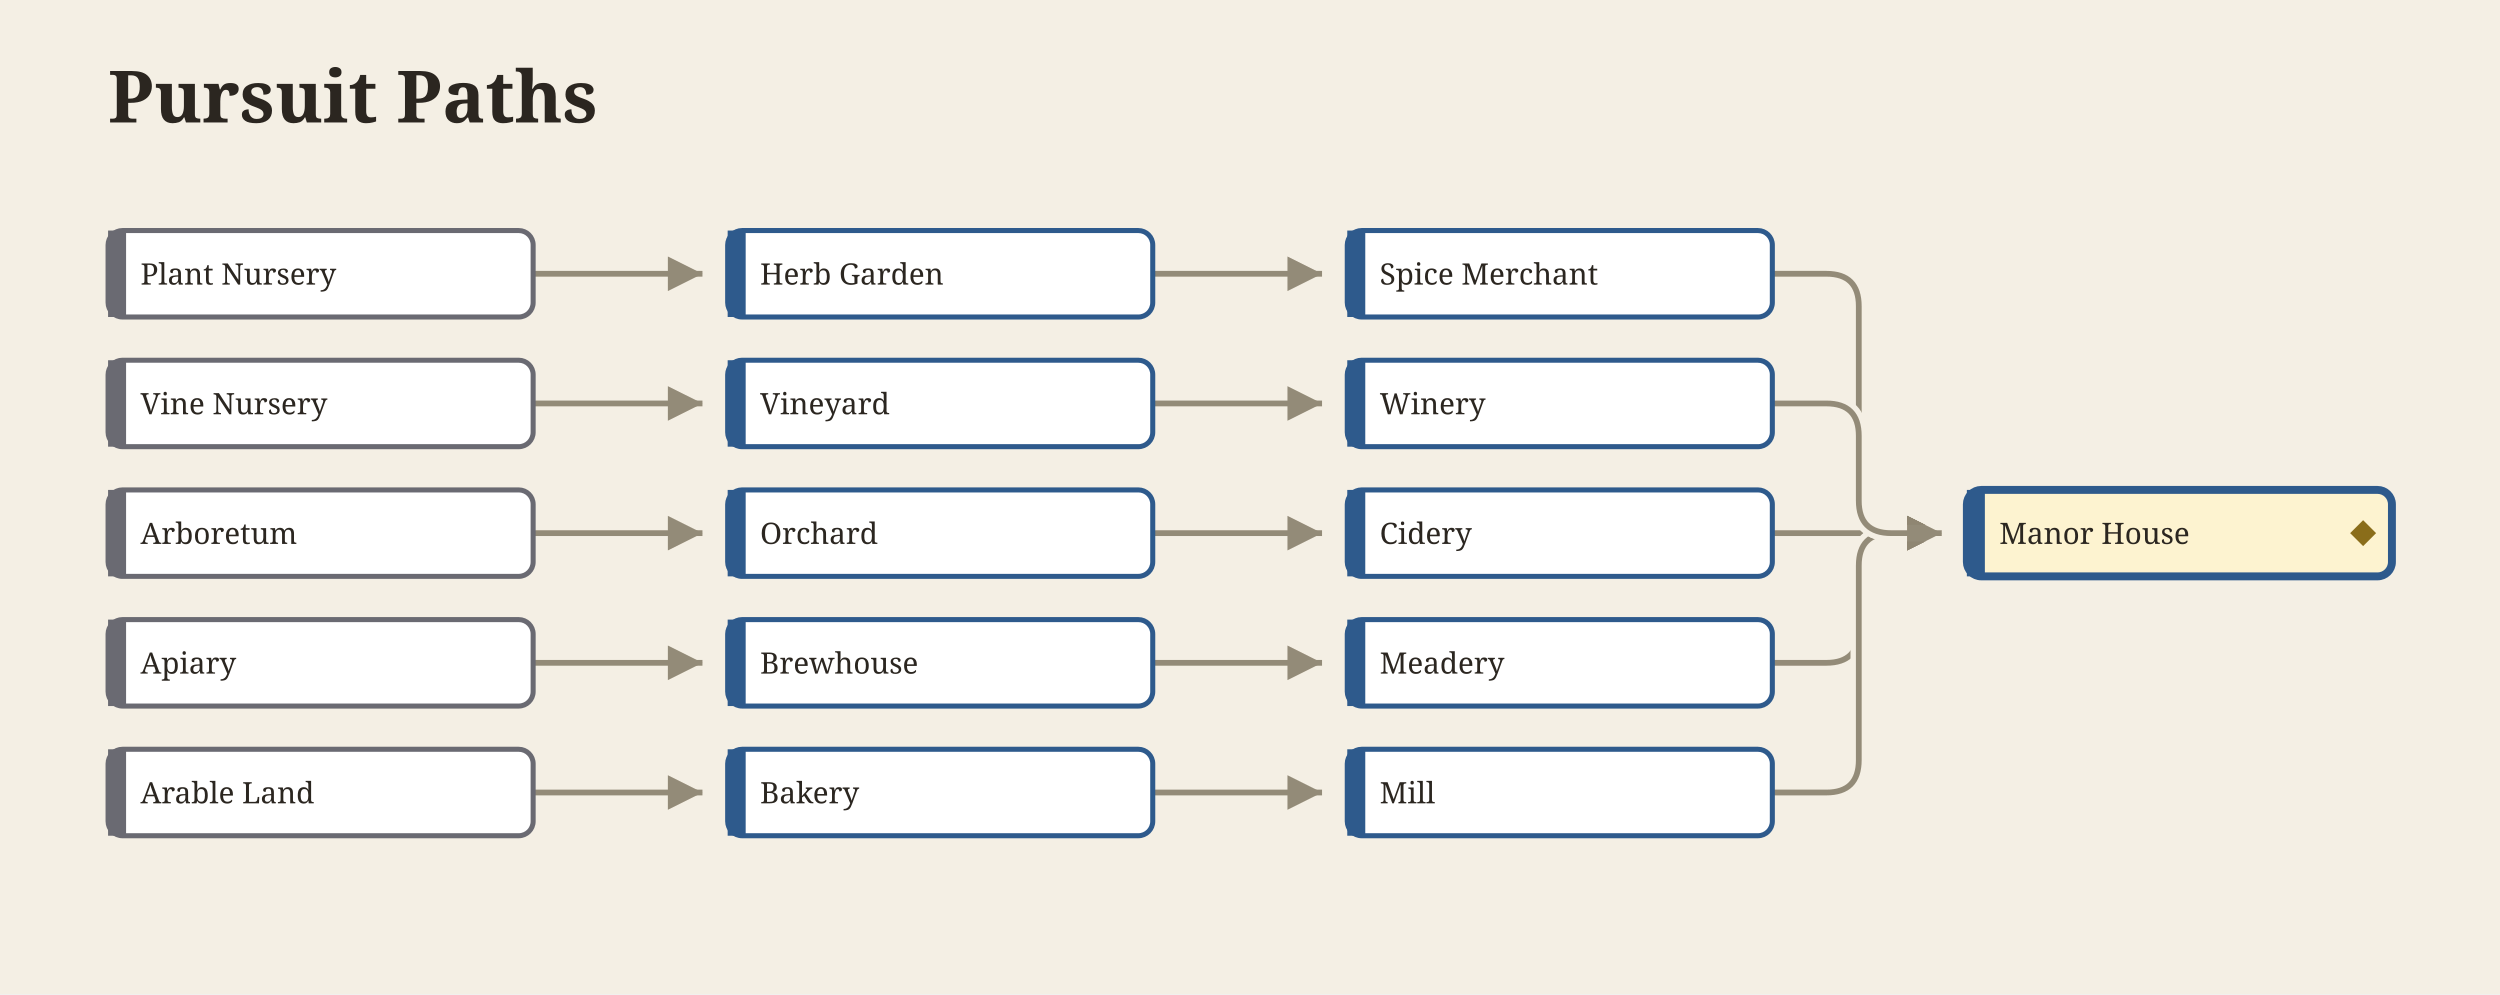
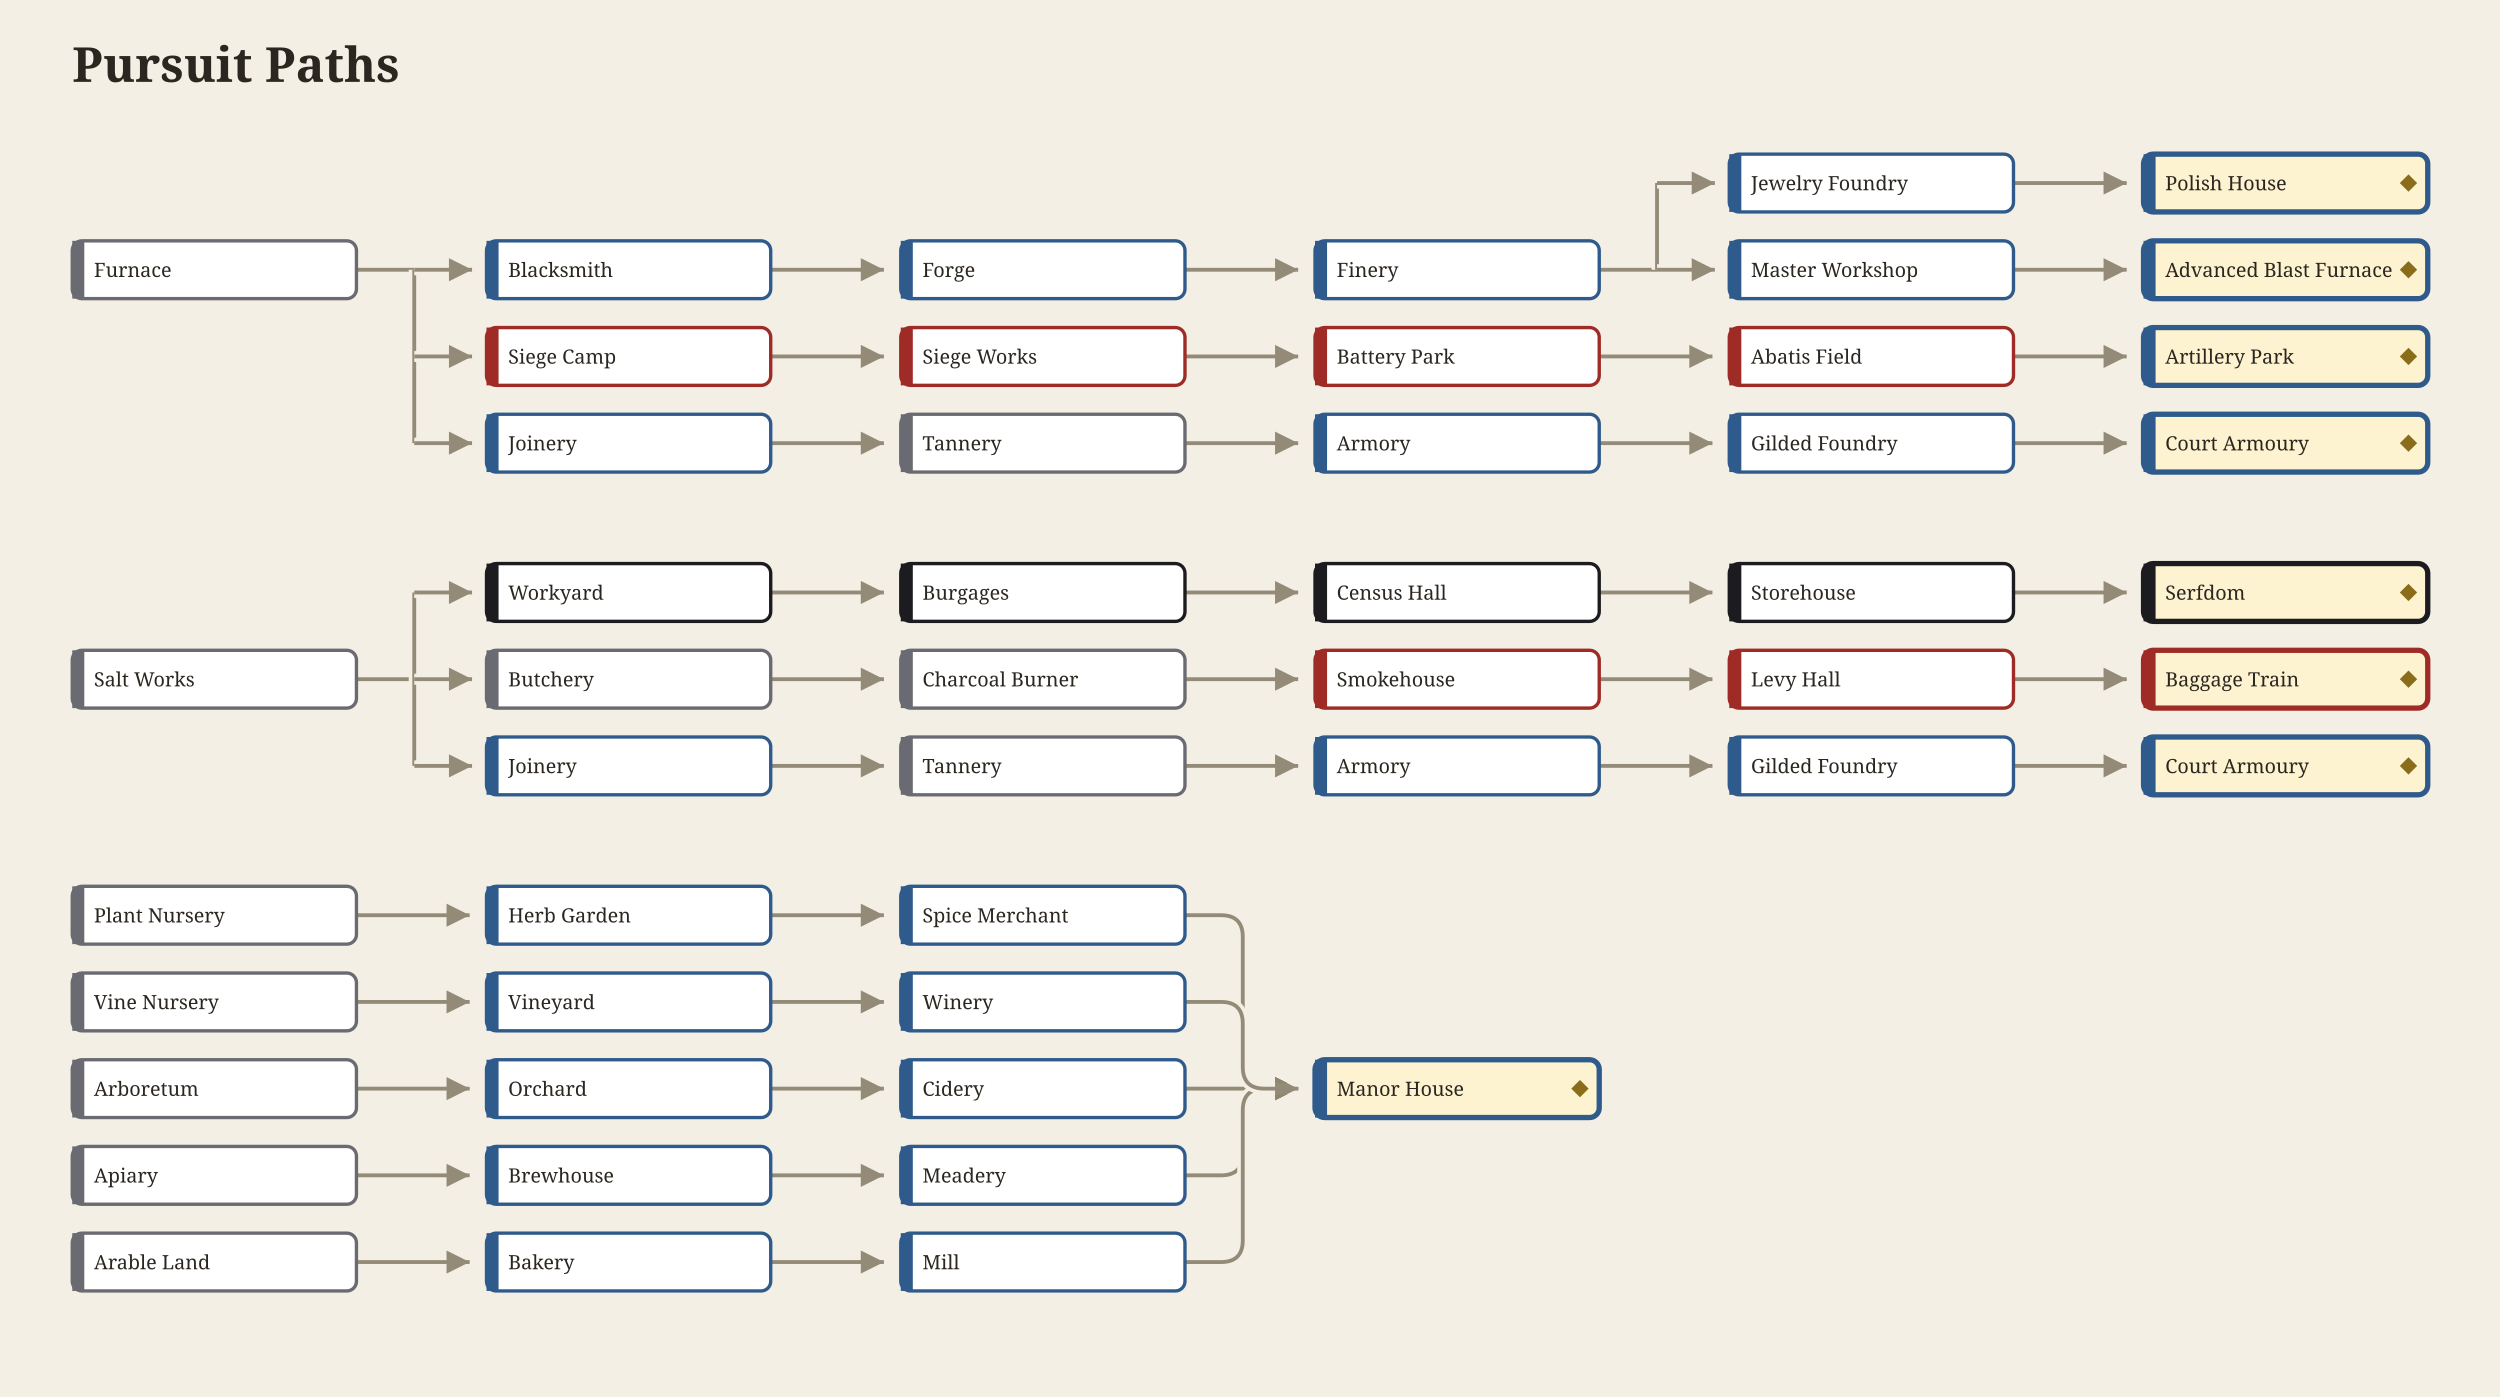
- <svg xmlns="http://www.w3.org/2000/svg" width="694" height="276" viewBox="0 0 694 276" font-family="Georgia, serif">
-   <rect width="694" height="276" fill="#f4efe4" />
+ <svg xmlns="http://www.w3.org/2000/svg" width="1038" height="580" viewBox="0 0 1038 580" font-family="Georgia, serif">
+   <rect width="1038" height="580" fill="#f4efe4" />
  <defs>
    <marker id="arw-2E5A8C" markerWidth="7" markerHeight="7" refX="6" refY="3" orient="auto">
      <path d="M0,0 L6,3 L0,6 Z" fill="#2E5A8C" />
    </marker>
    <marker id="arw-9E2B25" markerWidth="7" markerHeight="7" refX="6" refY="3" orient="auto">
      <path d="M0,0 L6,3 L0,6 Z" fill="#9E2B25" />
    </marker>
    <marker id="arw-1c9c8c" markerWidth="7" markerHeight="7" refX="6" refY="3" orient="auto">
      <path d="M0,0 L6,3 L0,6 Z" fill="#1c9c8c" />
    </marker>
    <marker id="arw-C6A024" markerWidth="7" markerHeight="7" refX="6" refY="3" orient="auto">
      <path d="M0,0 L6,3 L0,6 Z" fill="#C6A024" />
    </marker>
    <marker id="arw-6A3D8F" markerWidth="7" markerHeight="7" refX="6" refY="3" orient="auto">
      <path d="M0,0 L6,3 L0,6 Z" fill="#6A3D8F" />
    </marker>
    <marker id="arw-CC6A1A" markerWidth="7" markerHeight="7" refX="6" refY="3" orient="auto">
      <path d="M0,0 L6,3 L0,6 Z" fill="#CC6A1A" />
    </marker>
    <marker id="arw-3a7d3a" markerWidth="7" markerHeight="7" refX="6" refY="3" orient="auto">
      <path d="M0,0 L6,3 L0,6 Z" fill="#3a7d3a" />
    </marker>
    <marker id="arw-b5347a" markerWidth="7" markerHeight="7" refX="6" refY="3" orient="auto">
      <path d="M0,0 L6,3 L0,6 Z" fill="#b5347a" />
    </marker>
    <marker id="arw-2b6f9e" markerWidth="7" markerHeight="7" refX="6" refY="3" orient="auto">
      <path d="M0,0 L6,3 L0,6 Z" fill="#2b6f9e" />
    </marker>
    <marker id="arw-8a6d1a" markerWidth="7" markerHeight="7" refX="6" refY="3" orient="auto">
      <path d="M0,0 L6,3 L0,6 Z" fill="#8a6d1a" />
    </marker>
    <marker id="arw-5f5647" markerWidth="7" markerHeight="7" refX="6" refY="3" orient="auto">
      <path d="M0,0 L6,3 L0,6 Z" fill="#5f5647" />
    </marker>
    <marker id="arw-7a2ea0" markerWidth="7" markerHeight="7" refX="6" refY="3" orient="auto">
      <path d="M0,0 L6,3 L0,6 Z" fill="#7a2ea0" />
    </marker>
    <marker id="arw-0f8a7e" markerWidth="7" markerHeight="7" refX="6" refY="3" orient="auto">
      <path d="M0,0 L6,3 L0,6 Z" fill="#0f8a7e" />
    </marker>
    <marker id="arw-a83232" markerWidth="7" markerHeight="7" refX="6" refY="3" orient="auto">
      <path d="M0,0 L6,3 L0,6 Z" fill="#a83232" />
    </marker>
    <marker id="arw-8f8672" markerWidth="7" markerHeight="7" refX="6" refY="3" orient="auto">
      <path d="M0,0 L6,3 L0,6 Z" fill="#8f8672" />
    </marker>
  </defs>
  <text x="30" y="34" font-size="20" font-weight="bold" fill="#2b2620">Pursuit Paths</text>
-   <path d="M148,148 L195,148" fill="none" stroke="#f4efe4" stroke-width="4.6" opacity="1" />
-   <path d="M148,148 L195,148" fill="none" stroke="#8f8672" stroke-width="1.6" opacity="0.95" marker-end="url(#arw-8f8672)" />
-   <path d="M148,184 L195,184" fill="none" stroke="#f4efe4" stroke-width="4.6" opacity="1" />
-   <path d="M148,184 L195,184" fill="none" stroke="#8f8672" stroke-width="1.6" opacity="0.95" marker-end="url(#arw-8f8672)" />
-   <path d="M148,220 L195,220" fill="none" stroke="#f4efe4" stroke-width="4.6" opacity="1" />
-   <path d="M148,220 L195,220" fill="none" stroke="#8f8672" stroke-width="1.6" opacity="0.95" marker-end="url(#arw-8f8672)" />
-   <path d="M148,76 L195,76" fill="none" stroke="#f4efe4" stroke-width="4.6" opacity="1" />
-   <path d="M148,76 L195,76" fill="none" stroke="#8f8672" stroke-width="1.6" opacity="0.95" marker-end="url(#arw-8f8672)" />
-   <path d="M148,112 L195,112" fill="none" stroke="#f4efe4" stroke-width="4.6" opacity="1" />
-   <path d="M148,112 L195,112" fill="none" stroke="#8f8672" stroke-width="1.6" opacity="0.95" marker-end="url(#arw-8f8672)" />
+   <path d="M148,112 L172,112" fill="none" stroke="#f4efe4" stroke-width="4.6" opacity="1" />
+   <path d="M148,112 L172,112" fill="none" stroke="#8f8672" stroke-width="1.6" opacity="0.95" />
+   <path d="M172,112 L172,184" fill="none" stroke="#f4efe4" stroke-width="4.6" opacity="1" />
+   <path d="M172,112 L172,184" fill="none" stroke="#8f8672" stroke-width="1.6" opacity="0.95" />
+   <path d="M172,184 L196,184" fill="none" stroke="#f4efe4" stroke-width="4.6" opacity="1" />
+   <path d="M172,184 L196,184" fill="none" stroke="#8f8672" stroke-width="1.6" opacity="0.95" marker-end="url(#arw-8f8672)" />
+   <path d="M172,112 L196,112" fill="none" stroke="#f4efe4" stroke-width="4.6" opacity="1" />
+   <path d="M172,112 L196,112" fill="none" stroke="#8f8672" stroke-width="1.6" opacity="0.95" marker-end="url(#arw-8f8672)" />
+   <path d="M172,148 L196,148" fill="none" stroke="#f4efe4" stroke-width="4.6" opacity="1" />
+   <path d="M172,148 L196,148" fill="none" stroke="#8f8672" stroke-width="1.6" opacity="0.95" marker-end="url(#arw-8f8672)" />
+   <path d="M320,112 L367,112" fill="none" stroke="#f4efe4" stroke-width="4.6" opacity="1" />
+   <path d="M320,112 L367,112" fill="none" stroke="#8f8672" stroke-width="1.6" opacity="0.95" marker-end="url(#arw-8f8672)" />
  <path d="M320,148 L367,148" fill="none" stroke="#f4efe4" stroke-width="4.6" opacity="1" />
  <path d="M320,148 L367,148" fill="none" stroke="#8f8672" stroke-width="1.6" opacity="0.95" marker-end="url(#arw-8f8672)" />
  <path d="M320,184 L367,184" fill="none" stroke="#f4efe4" stroke-width="4.6" opacity="1" />
  <path d="M320,184 L367,184" fill="none" stroke="#8f8672" stroke-width="1.6" opacity="0.95" marker-end="url(#arw-8f8672)" />
-   <path d="M320,220 L367,220" fill="none" stroke="#f4efe4" stroke-width="4.6" opacity="1" />
-   <path d="M320,220 L367,220" fill="none" stroke="#8f8672" stroke-width="1.6" opacity="0.95" marker-end="url(#arw-8f8672)" />
-   <path d="M320,76 L367,76" fill="none" stroke="#f4efe4" stroke-width="4.6" opacity="1" />
-   <path d="M320,76 L367,76" fill="none" stroke="#8f8672" stroke-width="1.6" opacity="0.95" marker-end="url(#arw-8f8672)" />
-   <path d="M320,112 L367,112" fill="none" stroke="#f4efe4" stroke-width="4.6" opacity="1" />
-   <path d="M320,112 L367,112" fill="none" stroke="#8f8672" stroke-width="1.6" opacity="0.95" marker-end="url(#arw-8f8672)" />
+   <path d="M492,112 L539,112" fill="none" stroke="#f4efe4" stroke-width="4.6" opacity="1" />
+   <path d="M492,112 L539,112" fill="none" stroke="#8f8672" stroke-width="1.6" opacity="0.95" marker-end="url(#arw-8f8672)" />
  <path d="M492,148 L539,148" fill="none" stroke="#f4efe4" stroke-width="4.6" opacity="1" />
  <path d="M492,148 L539,148" fill="none" stroke="#8f8672" stroke-width="1.6" opacity="0.95" marker-end="url(#arw-8f8672)" />
-   <path d="M492,184 L507,184 Q516,184 516,175 L516,157 Q516,148 525,148 L539,148" fill="none" stroke="#f4efe4" stroke-width="4.6" opacity="1" />
-   <path d="M492,184 L507,184 Q516,184 516,175 L516,157 Q516,148 525,148 L539,148" fill="none" stroke="#8f8672" stroke-width="1.6" opacity="0.95" marker-end="url(#arw-8f8672)" />
-   <path d="M492,220 L507,220 Q516,220 516,211 L516,157 Q516,148 525,148 L539,148" fill="none" stroke="#f4efe4" stroke-width="4.6" opacity="1" />
-   <path d="M492,220 L507,220 Q516,220 516,211 L516,157 Q516,148 525,148 L539,148" fill="none" stroke="#8f8672" stroke-width="1.6" opacity="0.95" marker-end="url(#arw-8f8672)" />
-   <path d="M492,76 L507,76 Q516,76 516,85 L516,139 Q516,148 525,148 L539,148" fill="none" stroke="#f4efe4" stroke-width="4.6" opacity="1" />
-   <path d="M492,76 L507,76 Q516,76 516,85 L516,139 Q516,148 525,148 L539,148" fill="none" stroke="#8f8672" stroke-width="1.6" opacity="0.95" marker-end="url(#arw-8f8672)" />
-   <path d="M492,112 L507,112 Q516,112 516,121 L516,139 Q516,148 525,148 L539,148" fill="none" stroke="#f4efe4" stroke-width="4.6" opacity="1" />
-   <path d="M492,112 L507,112 Q516,112 516,121 L516,139 Q516,148 525,148 L539,148" fill="none" stroke="#8f8672" stroke-width="1.6" opacity="0.95" marker-end="url(#arw-8f8672)" />
-   <rect x="30" y="136" width="118" height="24" rx="4" fill="#ffffff" stroke="#6a6a72" stroke-width="1.4" />
-   <rect x="30" y="136" width="5" height="24" fill="#6a6a72" />
-   <text x="39" y="151" font-size="8.2" fill="#2b2620">Arboretum</text>
-   <rect x="30" y="172" width="118" height="24" rx="4" fill="#ffffff" stroke="#6a6a72" stroke-width="1.4" />
-   <rect x="30" y="172" width="5" height="24" fill="#6a6a72" />
-   <text x="39" y="187" font-size="8.2" fill="#2b2620">Apiary</text>
-   <rect x="30" y="208" width="118" height="24" rx="4" fill="#ffffff" stroke="#6a6a72" stroke-width="1.4" />
-   <rect x="30" y="208" width="5" height="24" fill="#6a6a72" />
-   <text x="39" y="223" font-size="8.2" fill="#2b2620">Arable Land</text>
-   <rect x="30" y="64" width="118" height="24" rx="4" fill="#ffffff" stroke="#6a6a72" stroke-width="1.4" />
-   <rect x="30" y="64" width="5" height="24" fill="#6a6a72" />
-   <text x="39" y="79" font-size="8.2" fill="#2b2620">Plant Nursery</text>
+   <path d="M492,184 L539,184" fill="none" stroke="#f4efe4" stroke-width="4.6" opacity="1" />
+   <path d="M492,184 L539,184" fill="none" stroke="#8f8672" stroke-width="1.6" opacity="0.95" marker-end="url(#arw-8f8672)" />
+   <path d="M664,112 L688,112" fill="none" stroke="#f4efe4" stroke-width="4.6" opacity="1" />
+   <path d="M664,112 L688,112" fill="none" stroke="#8f8672" stroke-width="1.6" opacity="0.95" />
+   <path d="M688,76 L688,112" fill="none" stroke="#f4efe4" stroke-width="4.6" opacity="1" />
+   <path d="M688,76 L688,112" fill="none" stroke="#8f8672" stroke-width="1.6" opacity="0.95" />
+   <path d="M688,76 L712,76" fill="none" stroke="#f4efe4" stroke-width="4.6" opacity="1" />
+   <path d="M688,76 L712,76" fill="none" stroke="#8f8672" stroke-width="1.6" opacity="0.95" marker-end="url(#arw-8f8672)" />
+   <path d="M688,112 L712,112" fill="none" stroke="#f4efe4" stroke-width="4.6" opacity="1" />
+   <path d="M688,112 L712,112" fill="none" stroke="#8f8672" stroke-width="1.6" opacity="0.95" marker-end="url(#arw-8f8672)" />
+   <path d="M664,148 L711,148" fill="none" stroke="#f4efe4" stroke-width="4.6" opacity="1" />
+   <path d="M664,148 L711,148" fill="none" stroke="#8f8672" stroke-width="1.6" opacity="0.95" marker-end="url(#arw-8f8672)" />
+   <path d="M664,184 L711,184" fill="none" stroke="#f4efe4" stroke-width="4.6" opacity="1" />
+   <path d="M664,184 L711,184" fill="none" stroke="#8f8672" stroke-width="1.6" opacity="0.95" marker-end="url(#arw-8f8672)" />
+   <path d="M836,112 L883,112" fill="none" stroke="#f4efe4" stroke-width="4.6" opacity="1" />
+   <path d="M836,112 L883,112" fill="none" stroke="#8f8672" stroke-width="1.6" opacity="0.95" marker-end="url(#arw-8f8672)" />
+   <path d="M836,148 L883,148" fill="none" stroke="#f4efe4" stroke-width="4.6" opacity="1" />
+   <path d="M836,148 L883,148" fill="none" stroke="#8f8672" stroke-width="1.6" opacity="0.95" marker-end="url(#arw-8f8672)" />
+   <path d="M836,184 L883,184" fill="none" stroke="#f4efe4" stroke-width="4.6" opacity="1" />
+   <path d="M836,184 L883,184" fill="none" stroke="#8f8672" stroke-width="1.6" opacity="0.95" marker-end="url(#arw-8f8672)" />
+   <path d="M836,76 L883,76" fill="none" stroke="#f4efe4" stroke-width="4.6" opacity="1" />
+   <path d="M836,76 L883,76" fill="none" stroke="#8f8672" stroke-width="1.6" opacity="0.95" marker-end="url(#arw-8f8672)" />
  <rect x="30" y="100" width="118" height="24" rx="4" fill="#ffffff" stroke="#6a6a72" stroke-width="1.4" />
  <rect x="30" y="100" width="5" height="24" fill="#6a6a72" />
-   <text x="39" y="115" font-size="8.2" fill="#2b2620">Vine Nursery</text>
-   <rect x="202" y="136" width="118" height="24" rx="4" fill="#ffffff" stroke="#2E5A8C" stroke-width="1.4" />
-   <rect x="202" y="136" width="5" height="24" fill="#2E5A8C" />
-   <text x="211" y="151" font-size="8.2" fill="#2b2620">Orchard</text>
+   <text x="39" y="115" font-size="8.2" fill="#2b2620">Furnace</text>
+   <rect x="202" y="100" width="118" height="24" rx="4" fill="#ffffff" stroke="#2E5A8C" stroke-width="1.4" />
+   <rect x="202" y="100" width="5" height="24" fill="#2E5A8C" />
+   <text x="211" y="115" font-size="8.2" fill="#2b2620">Blacksmith</text>
+   <rect x="202" y="136" width="118" height="24" rx="4" fill="#ffffff" stroke="#9E2B25" stroke-width="1.4" />
+   <rect x="202" y="136" width="5" height="24" fill="#9E2B25" />
+   <text x="211" y="151" font-size="8.2" fill="#2b2620">Siege Camp</text>
  <rect x="202" y="172" width="118" height="24" rx="4" fill="#ffffff" stroke="#2E5A8C" stroke-width="1.4" />
  <rect x="202" y="172" width="5" height="24" fill="#2E5A8C" />
-   <text x="211" y="187" font-size="8.2" fill="#2b2620">Brewhouse</text>
-   <rect x="202" y="208" width="118" height="24" rx="4" fill="#ffffff" stroke="#2E5A8C" stroke-width="1.4" />
-   <rect x="202" y="208" width="5" height="24" fill="#2E5A8C" />
-   <text x="211" y="223" font-size="8.2" fill="#2b2620">Bakery</text>
-   <rect x="202" y="64" width="118" height="24" rx="4" fill="#ffffff" stroke="#2E5A8C" stroke-width="1.4" />
-   <rect x="202" y="64" width="5" height="24" fill="#2E5A8C" />
-   <text x="211" y="79" font-size="8.2" fill="#2b2620">Herb Garden</text>
-   <rect x="202" y="100" width="118" height="24" rx="4" fill="#ffffff" stroke="#2E5A8C" stroke-width="1.4" />
-   <rect x="202" y="100" width="5" height="24" fill="#2E5A8C" />
-   <text x="211" y="115" font-size="8.2" fill="#2b2620">Vineyard</text>
-   <rect x="374" y="136" width="118" height="24" rx="4" fill="#ffffff" stroke="#2E5A8C" stroke-width="1.4" />
-   <rect x="374" y="136" width="5" height="24" fill="#2E5A8C" />
-   <text x="383" y="151" font-size="8.2" fill="#2b2620">Cidery</text>
-   <rect x="374" y="172" width="118" height="24" rx="4" fill="#ffffff" stroke="#2E5A8C" stroke-width="1.4" />
-   <rect x="374" y="172" width="5" height="24" fill="#2E5A8C" />
-   <text x="383" y="187" font-size="8.2" fill="#2b2620">Meadery</text>
-   <rect x="374" y="208" width="118" height="24" rx="4" fill="#ffffff" stroke="#2E5A8C" stroke-width="1.4" />
-   <rect x="374" y="208" width="5" height="24" fill="#2E5A8C" />
-   <text x="383" y="223" font-size="8.2" fill="#2b2620">Mill</text>
-   <rect x="374" y="64" width="118" height="24" rx="4" fill="#ffffff" stroke="#2E5A8C" stroke-width="1.4" />
-   <rect x="374" y="64" width="5" height="24" fill="#2E5A8C" />
-   <text x="383" y="79" font-size="8.2" fill="#2b2620">Spice Merchant</text>
+   <text x="211" y="187" font-size="8.2" fill="#2b2620">Joinery</text>
  <rect x="374" y="100" width="118" height="24" rx="4" fill="#ffffff" stroke="#2E5A8C" stroke-width="1.4" />
  <rect x="374" y="100" width="5" height="24" fill="#2E5A8C" />
-   <text x="383" y="115" font-size="8.2" fill="#2b2620">Winery</text>
-   <rect x="546" y="136" width="118" height="24" rx="4" fill="#fdf3d0" stroke="#2E5A8C" stroke-width="2.2" />
-   <rect x="546" y="136" width="5" height="24" fill="#2E5A8C" />
-   <text x="555" y="151" font-size="8.2" fill="#2b2620">Manor House</text>
-   <polygon points="656.0,144.4 659.6,148.0 656.0,151.6 652.4,148.0" fill="#8a6d1a" />
+   <text x="383" y="115" font-size="8.2" fill="#2b2620">Forge</text>
+   <rect x="374" y="136" width="118" height="24" rx="4" fill="#ffffff" stroke="#9E2B25" stroke-width="1.4" />
+   <rect x="374" y="136" width="5" height="24" fill="#9E2B25" />
+   <text x="383" y="151" font-size="8.2" fill="#2b2620">Siege Works</text>
+   <rect x="374" y="172" width="118" height="24" rx="4" fill="#ffffff" stroke="#6a6a72" stroke-width="1.4" />
+   <rect x="374" y="172" width="5" height="24" fill="#6a6a72" />
+   <text x="383" y="187" font-size="8.2" fill="#2b2620">Tannery</text>
+   <rect x="546" y="100" width="118" height="24" rx="4" fill="#ffffff" stroke="#2E5A8C" stroke-width="1.4" />
+   <rect x="546" y="100" width="5" height="24" fill="#2E5A8C" />
+   <text x="555" y="115" font-size="8.2" fill="#2b2620">Finery</text>
+   <rect x="546" y="136" width="118" height="24" rx="4" fill="#ffffff" stroke="#9E2B25" stroke-width="1.4" />
+   <rect x="546" y="136" width="5" height="24" fill="#9E2B25" />
+   <text x="555" y="151" font-size="8.2" fill="#2b2620">Battery Park</text>
+   <rect x="546" y="172" width="118" height="24" rx="4" fill="#ffffff" stroke="#2E5A8C" stroke-width="1.4" />
+   <rect x="546" y="172" width="5" height="24" fill="#2E5A8C" />
+   <text x="555" y="187" font-size="8.2" fill="#2b2620">Armory</text>
+   <rect x="718" y="100" width="118" height="24" rx="4" fill="#ffffff" stroke="#2E5A8C" stroke-width="1.4" />
+   <rect x="718" y="100" width="5" height="24" fill="#2E5A8C" />
+   <text x="727" y="115" font-size="8.2" fill="#2b2620">Master Workshop</text>
+   <rect x="718" y="136" width="118" height="24" rx="4" fill="#ffffff" stroke="#9E2B25" stroke-width="1.4" />
+   <rect x="718" y="136" width="5" height="24" fill="#9E2B25" />
+   <text x="727" y="151" font-size="8.2" fill="#2b2620">Abatis Field</text>
+   <rect x="718" y="172" width="118" height="24" rx="4" fill="#ffffff" stroke="#2E5A8C" stroke-width="1.4" />
+   <rect x="718" y="172" width="5" height="24" fill="#2E5A8C" />
+   <text x="727" y="187" font-size="8.2" fill="#2b2620">Gilded Foundry</text>
+   <rect x="718" y="64" width="118" height="24" rx="4" fill="#ffffff" stroke="#2E5A8C" stroke-width="1.4" />
+   <rect x="718" y="64" width="5" height="24" fill="#2E5A8C" />
+   <text x="727" y="79" font-size="8.2" fill="#2b2620">Jewelry Foundry</text>
+   <rect x="890" y="100" width="118" height="24" rx="4" fill="#fdf3d0" stroke="#2E5A8C" stroke-width="2.2" />
+   <rect x="890" y="100" width="5" height="24" fill="#2E5A8C" />
+   <text x="899" y="115" font-size="8.2" fill="#2b2620">Advanced Blast Furnace</text>
+   <polygon points="1000.0,108.4 1003.6,112.0 1000.0,115.6 996.4,112.0" fill="#8a6d1a" />
+   <rect x="890" y="136" width="118" height="24" rx="4" fill="#fdf3d0" stroke="#2E5A8C" stroke-width="2.2" />
+   <rect x="890" y="136" width="5" height="24" fill="#2E5A8C" />
+   <text x="899" y="151" font-size="8.2" fill="#2b2620">Artillery Park</text>
+   <polygon points="1000.0,144.4 1003.6,148.0 1000.0,151.6 996.4,148.0" fill="#8a6d1a" />
+   <rect x="890" y="172" width="118" height="24" rx="4" fill="#fdf3d0" stroke="#2E5A8C" stroke-width="2.2" />
+   <rect x="890" y="172" width="5" height="24" fill="#2E5A8C" />
+   <text x="899" y="187" font-size="8.2" fill="#2b2620">Court Armoury</text>
+   <polygon points="1000.0,180.4 1003.6,184.0 1000.0,187.6 996.4,184.0" fill="#8a6d1a" />
+   <rect x="890" y="64" width="118" height="24" rx="4" fill="#fdf3d0" stroke="#2E5A8C" stroke-width="2.2" />
+   <rect x="890" y="64" width="5" height="24" fill="#2E5A8C" />
+   <text x="899" y="79" font-size="8.2" fill="#2b2620">Polish House</text>
+   <polygon points="1000.0,72.4 1003.6,76.0 1000.0,79.6 996.4,76.0" fill="#8a6d1a" />
+   <path d="M148,282 L172,282" fill="none" stroke="#f4efe4" stroke-width="4.6" opacity="1" />
+   <path d="M148,282 L172,282" fill="none" stroke="#8f8672" stroke-width="1.6" opacity="0.95" />
+   <path d="M172,246 L172,318" fill="none" stroke="#f4efe4" stroke-width="4.6" opacity="1" />
+   <path d="M172,246 L172,318" fill="none" stroke="#8f8672" stroke-width="1.6" opacity="0.95" />
+   <path d="M172,282 L196,282" fill="none" stroke="#f4efe4" stroke-width="4.6" opacity="1" />
+   <path d="M172,282 L196,282" fill="none" stroke="#8f8672" stroke-width="1.6" opacity="0.95" marker-end="url(#arw-8f8672)" />
+   <path d="M172,318 L196,318" fill="none" stroke="#f4efe4" stroke-width="4.6" opacity="1" />
+   <path d="M172,318 L196,318" fill="none" stroke="#8f8672" stroke-width="1.6" opacity="0.95" marker-end="url(#arw-8f8672)" />
+   <path d="M172,246 L196,246" fill="none" stroke="#f4efe4" stroke-width="4.6" opacity="1" />
+   <path d="M172,246 L196,246" fill="none" stroke="#8f8672" stroke-width="1.6" opacity="0.95" marker-end="url(#arw-8f8672)" />
+   <path d="M320,282 L367,282" fill="none" stroke="#f4efe4" stroke-width="4.6" opacity="1" />
+   <path d="M320,282 L367,282" fill="none" stroke="#8f8672" stroke-width="1.6" opacity="0.95" marker-end="url(#arw-8f8672)" />
+   <path d="M320,318 L367,318" fill="none" stroke="#f4efe4" stroke-width="4.6" opacity="1" />
+   <path d="M320,318 L367,318" fill="none" stroke="#8f8672" stroke-width="1.6" opacity="0.95" marker-end="url(#arw-8f8672)" />
+   <path d="M320,246 L367,246" fill="none" stroke="#f4efe4" stroke-width="4.6" opacity="1" />
+   <path d="M320,246 L367,246" fill="none" stroke="#8f8672" stroke-width="1.6" opacity="0.95" marker-end="url(#arw-8f8672)" />
+   <path d="M492,282 L539,282" fill="none" stroke="#f4efe4" stroke-width="4.6" opacity="1" />
+   <path d="M492,282 L539,282" fill="none" stroke="#8f8672" stroke-width="1.6" opacity="0.95" marker-end="url(#arw-8f8672)" />
+   <path d="M492,318 L539,318" fill="none" stroke="#f4efe4" stroke-width="4.6" opacity="1" />
+   <path d="M492,318 L539,318" fill="none" stroke="#8f8672" stroke-width="1.6" opacity="0.95" marker-end="url(#arw-8f8672)" />
+   <path d="M492,246 L539,246" fill="none" stroke="#f4efe4" stroke-width="4.6" opacity="1" />
+   <path d="M492,246 L539,246" fill="none" stroke="#8f8672" stroke-width="1.6" opacity="0.95" marker-end="url(#arw-8f8672)" />
+   <path d="M664,282 L711,282" fill="none" stroke="#f4efe4" stroke-width="4.6" opacity="1" />
+   <path d="M664,282 L711,282" fill="none" stroke="#8f8672" stroke-width="1.6" opacity="0.95" marker-end="url(#arw-8f8672)" />
+   <path d="M664,318 L711,318" fill="none" stroke="#f4efe4" stroke-width="4.6" opacity="1" />
+   <path d="M664,318 L711,318" fill="none" stroke="#8f8672" stroke-width="1.6" opacity="0.95" marker-end="url(#arw-8f8672)" />
+   <path d="M664,246 L711,246" fill="none" stroke="#f4efe4" stroke-width="4.6" opacity="1" />
+   <path d="M664,246 L711,246" fill="none" stroke="#8f8672" stroke-width="1.6" opacity="0.95" marker-end="url(#arw-8f8672)" />
+   <path d="M836,282 L883,282" fill="none" stroke="#f4efe4" stroke-width="4.6" opacity="1" />
+   <path d="M836,282 L883,282" fill="none" stroke="#8f8672" stroke-width="1.6" opacity="0.95" marker-end="url(#arw-8f8672)" />
+   <path d="M836,318 L883,318" fill="none" stroke="#f4efe4" stroke-width="4.6" opacity="1" />
+   <path d="M836,318 L883,318" fill="none" stroke="#8f8672" stroke-width="1.6" opacity="0.95" marker-end="url(#arw-8f8672)" />
+   <path d="M836,246 L883,246" fill="none" stroke="#f4efe4" stroke-width="4.6" opacity="1" />
+   <path d="M836,246 L883,246" fill="none" stroke="#8f8672" stroke-width="1.6" opacity="0.95" marker-end="url(#arw-8f8672)" />
+   <rect x="30" y="270" width="118" height="24" rx="4" fill="#ffffff" stroke="#6a6a72" stroke-width="1.4" />
+   <rect x="30" y="270" width="5" height="24" fill="#6a6a72" />
+   <text x="39" y="285" font-size="8.2" fill="#2b2620">Salt Works</text>
+   <rect x="202" y="270" width="118" height="24" rx="4" fill="#ffffff" stroke="#6a6a72" stroke-width="1.4" />
+   <rect x="202" y="270" width="5" height="24" fill="#6a6a72" />
+   <text x="211" y="285" font-size="8.2" fill="#2b2620">Butchery</text>
+   <rect x="202" y="306" width="118" height="24" rx="4" fill="#ffffff" stroke="#2E5A8C" stroke-width="1.4" />
+   <rect x="202" y="306" width="5" height="24" fill="#2E5A8C" />
+   <text x="211" y="321" font-size="8.2" fill="#2b2620">Joinery</text>
+   <rect x="202" y="234" width="118" height="24" rx="4" fill="#ffffff" stroke="#1c1c20" stroke-width="1.4" />
+   <rect x="202" y="234" width="5" height="24" fill="#1c1c20" />
+   <text x="211" y="249" font-size="8.2" fill="#2b2620">Workyard</text>
+   <rect x="374" y="270" width="118" height="24" rx="4" fill="#ffffff" stroke="#6a6a72" stroke-width="1.4" />
+   <rect x="374" y="270" width="5" height="24" fill="#6a6a72" />
+   <text x="383" y="285" font-size="8.2" fill="#2b2620">Charcoal Burner</text>
+   <rect x="374" y="306" width="118" height="24" rx="4" fill="#ffffff" stroke="#6a6a72" stroke-width="1.4" />
+   <rect x="374" y="306" width="5" height="24" fill="#6a6a72" />
+   <text x="383" y="321" font-size="8.2" fill="#2b2620">Tannery</text>
+   <rect x="374" y="234" width="118" height="24" rx="4" fill="#ffffff" stroke="#1c1c20" stroke-width="1.4" />
+   <rect x="374" y="234" width="5" height="24" fill="#1c1c20" />
+   <text x="383" y="249" font-size="8.2" fill="#2b2620">Burgages</text>
+   <rect x="546" y="270" width="118" height="24" rx="4" fill="#ffffff" stroke="#9E2B25" stroke-width="1.4" />
+   <rect x="546" y="270" width="5" height="24" fill="#9E2B25" />
+   <text x="555" y="285" font-size="8.2" fill="#2b2620">Smokehouse</text>
+   <rect x="546" y="306" width="118" height="24" rx="4" fill="#ffffff" stroke="#2E5A8C" stroke-width="1.4" />
+   <rect x="546" y="306" width="5" height="24" fill="#2E5A8C" />
+   <text x="555" y="321" font-size="8.2" fill="#2b2620">Armory</text>
+   <rect x="546" y="234" width="118" height="24" rx="4" fill="#ffffff" stroke="#1c1c20" stroke-width="1.4" />
+   <rect x="546" y="234" width="5" height="24" fill="#1c1c20" />
+   <text x="555" y="249" font-size="8.2" fill="#2b2620">Census Hall</text>
+   <rect x="718" y="270" width="118" height="24" rx="4" fill="#ffffff" stroke="#9E2B25" stroke-width="1.4" />
+   <rect x="718" y="270" width="5" height="24" fill="#9E2B25" />
+   <text x="727" y="285" font-size="8.2" fill="#2b2620">Levy Hall</text>
+   <rect x="718" y="306" width="118" height="24" rx="4" fill="#ffffff" stroke="#2E5A8C" stroke-width="1.4" />
+   <rect x="718" y="306" width="5" height="24" fill="#2E5A8C" />
+   <text x="727" y="321" font-size="8.2" fill="#2b2620">Gilded Foundry</text>
+   <rect x="718" y="234" width="118" height="24" rx="4" fill="#ffffff" stroke="#1c1c20" stroke-width="1.4" />
+   <rect x="718" y="234" width="5" height="24" fill="#1c1c20" />
+   <text x="727" y="249" font-size="8.2" fill="#2b2620">Storehouse</text>
+   <rect x="890" y="270" width="118" height="24" rx="4" fill="#fdf3d0" stroke="#9E2B25" stroke-width="2.2" />
+   <rect x="890" y="270" width="5" height="24" fill="#9E2B25" />
+   <text x="899" y="285" font-size="8.2" fill="#2b2620">Baggage Train</text>
+   <polygon points="1000.0,278.4 1003.6,282.0 1000.0,285.6 996.4,282.0" fill="#8a6d1a" />
+   <rect x="890" y="306" width="118" height="24" rx="4" fill="#fdf3d0" stroke="#2E5A8C" stroke-width="2.2" />
+   <rect x="890" y="306" width="5" height="24" fill="#2E5A8C" />
+   <text x="899" y="321" font-size="8.2" fill="#2b2620">Court Armoury</text>
+   <polygon points="1000.0,314.4 1003.6,318.0 1000.0,321.6 996.4,318.0" fill="#8a6d1a" />
+   <rect x="890" y="234" width="118" height="24" rx="4" fill="#fdf3d0" stroke="#1c1c20" stroke-width="2.2" />
+   <rect x="890" y="234" width="5" height="24" fill="#1c1c20" />
+   <text x="899" y="249" font-size="8.2" fill="#2b2620">Serfdom</text>
+   <polygon points="1000.0,242.4 1003.6,246.0 1000.0,249.6 996.4,246.0" fill="#8a6d1a" />
+   <path d="M148,452 L195,452" fill="none" stroke="#f4efe4" stroke-width="4.6" opacity="1" />
+   <path d="M148,452 L195,452" fill="none" stroke="#8f8672" stroke-width="1.6" opacity="0.95" marker-end="url(#arw-8f8672)" />
+   <path d="M148,488 L195,488" fill="none" stroke="#f4efe4" stroke-width="4.6" opacity="1" />
+   <path d="M148,488 L195,488" fill="none" stroke="#8f8672" stroke-width="1.6" opacity="0.95" marker-end="url(#arw-8f8672)" />
+   <path d="M148,524 L195,524" fill="none" stroke="#f4efe4" stroke-width="4.6" opacity="1" />
+   <path d="M148,524 L195,524" fill="none" stroke="#8f8672" stroke-width="1.6" opacity="0.95" marker-end="url(#arw-8f8672)" />
+   <path d="M148,380 L195,380" fill="none" stroke="#f4efe4" stroke-width="4.6" opacity="1" />
+   <path d="M148,380 L195,380" fill="none" stroke="#8f8672" stroke-width="1.6" opacity="0.95" marker-end="url(#arw-8f8672)" />
+   <path d="M148,416 L195,416" fill="none" stroke="#f4efe4" stroke-width="4.6" opacity="1" />
+   <path d="M148,416 L195,416" fill="none" stroke="#8f8672" stroke-width="1.6" opacity="0.95" marker-end="url(#arw-8f8672)" />
+   <path d="M320,452 L367,452" fill="none" stroke="#f4efe4" stroke-width="4.6" opacity="1" />
+   <path d="M320,452 L367,452" fill="none" stroke="#8f8672" stroke-width="1.6" opacity="0.95" marker-end="url(#arw-8f8672)" />
+   <path d="M320,488 L367,488" fill="none" stroke="#f4efe4" stroke-width="4.6" opacity="1" />
+   <path d="M320,488 L367,488" fill="none" stroke="#8f8672" stroke-width="1.6" opacity="0.95" marker-end="url(#arw-8f8672)" />
+   <path d="M320,524 L367,524" fill="none" stroke="#f4efe4" stroke-width="4.6" opacity="1" />
+   <path d="M320,524 L367,524" fill="none" stroke="#8f8672" stroke-width="1.6" opacity="0.95" marker-end="url(#arw-8f8672)" />
+   <path d="M320,380 L367,380" fill="none" stroke="#f4efe4" stroke-width="4.6" opacity="1" />
+   <path d="M320,380 L367,380" fill="none" stroke="#8f8672" stroke-width="1.6" opacity="0.95" marker-end="url(#arw-8f8672)" />
+   <path d="M320,416 L367,416" fill="none" stroke="#f4efe4" stroke-width="4.6" opacity="1" />
+   <path d="M320,416 L367,416" fill="none" stroke="#8f8672" stroke-width="1.6" opacity="0.95" marker-end="url(#arw-8f8672)" />
+   <path d="M492,452 L539,452" fill="none" stroke="#f4efe4" stroke-width="4.6" opacity="1" />
+   <path d="M492,452 L539,452" fill="none" stroke="#8f8672" stroke-width="1.6" opacity="0.95" marker-end="url(#arw-8f8672)" />
+   <path d="M492,488 L507,488 Q516,488 516,479 L516,461 Q516,452 525,452 L539,452" fill="none" stroke="#f4efe4" stroke-width="4.6" opacity="1" />
+   <path d="M492,488 L507,488 Q516,488 516,479 L516,461 Q516,452 525,452 L539,452" fill="none" stroke="#8f8672" stroke-width="1.6" opacity="0.95" marker-end="url(#arw-8f8672)" />
+   <path d="M492,524 L507,524 Q516,524 516,515 L516,461 Q516,452 525,452 L539,452" fill="none" stroke="#f4efe4" stroke-width="4.6" opacity="1" />
+   <path d="M492,524 L507,524 Q516,524 516,515 L516,461 Q516,452 525,452 L539,452" fill="none" stroke="#8f8672" stroke-width="1.6" opacity="0.95" marker-end="url(#arw-8f8672)" />
+   <path d="M492,380 L507,380 Q516,380 516,389 L516,443 Q516,452 525,452 L539,452" fill="none" stroke="#f4efe4" stroke-width="4.6" opacity="1" />
+   <path d="M492,380 L507,380 Q516,380 516,389 L516,443 Q516,452 525,452 L539,452" fill="none" stroke="#8f8672" stroke-width="1.6" opacity="0.95" marker-end="url(#arw-8f8672)" />
+   <path d="M492,416 L507,416 Q516,416 516,425 L516,443 Q516,452 525,452 L539,452" fill="none" stroke="#f4efe4" stroke-width="4.6" opacity="1" />
+   <path d="M492,416 L507,416 Q516,416 516,425 L516,443 Q516,452 525,452 L539,452" fill="none" stroke="#8f8672" stroke-width="1.6" opacity="0.95" marker-end="url(#arw-8f8672)" />
+   <rect x="30" y="440" width="118" height="24" rx="4" fill="#ffffff" stroke="#6a6a72" stroke-width="1.4" />
+   <rect x="30" y="440" width="5" height="24" fill="#6a6a72" />
+   <text x="39" y="455" font-size="8.2" fill="#2b2620">Arboretum</text>
+   <rect x="30" y="476" width="118" height="24" rx="4" fill="#ffffff" stroke="#6a6a72" stroke-width="1.4" />
+   <rect x="30" y="476" width="5" height="24" fill="#6a6a72" />
+   <text x="39" y="491" font-size="8.2" fill="#2b2620">Apiary</text>
+   <rect x="30" y="512" width="118" height="24" rx="4" fill="#ffffff" stroke="#6a6a72" stroke-width="1.4" />
+   <rect x="30" y="512" width="5" height="24" fill="#6a6a72" />
+   <text x="39" y="527" font-size="8.2" fill="#2b2620">Arable Land</text>
+   <rect x="30" y="368" width="118" height="24" rx="4" fill="#ffffff" stroke="#6a6a72" stroke-width="1.4" />
+   <rect x="30" y="368" width="5" height="24" fill="#6a6a72" />
+   <text x="39" y="383" font-size="8.2" fill="#2b2620">Plant Nursery</text>
+   <rect x="30" y="404" width="118" height="24" rx="4" fill="#ffffff" stroke="#6a6a72" stroke-width="1.4" />
+   <rect x="30" y="404" width="5" height="24" fill="#6a6a72" />
+   <text x="39" y="419" font-size="8.2" fill="#2b2620">Vine Nursery</text>
+   <rect x="202" y="440" width="118" height="24" rx="4" fill="#ffffff" stroke="#2E5A8C" stroke-width="1.4" />
+   <rect x="202" y="440" width="5" height="24" fill="#2E5A8C" />
+   <text x="211" y="455" font-size="8.2" fill="#2b2620">Orchard</text>
+   <rect x="202" y="476" width="118" height="24" rx="4" fill="#ffffff" stroke="#2E5A8C" stroke-width="1.4" />
+   <rect x="202" y="476" width="5" height="24" fill="#2E5A8C" />
+   <text x="211" y="491" font-size="8.2" fill="#2b2620">Brewhouse</text>
+   <rect x="202" y="512" width="118" height="24" rx="4" fill="#ffffff" stroke="#2E5A8C" stroke-width="1.4" />
+   <rect x="202" y="512" width="5" height="24" fill="#2E5A8C" />
+   <text x="211" y="527" font-size="8.2" fill="#2b2620">Bakery</text>
+   <rect x="202" y="368" width="118" height="24" rx="4" fill="#ffffff" stroke="#2E5A8C" stroke-width="1.4" />
+   <rect x="202" y="368" width="5" height="24" fill="#2E5A8C" />
+   <text x="211" y="383" font-size="8.2" fill="#2b2620">Herb Garden</text>
+   <rect x="202" y="404" width="118" height="24" rx="4" fill="#ffffff" stroke="#2E5A8C" stroke-width="1.4" />
+   <rect x="202" y="404" width="5" height="24" fill="#2E5A8C" />
+   <text x="211" y="419" font-size="8.2" fill="#2b2620">Vineyard</text>
+   <rect x="374" y="440" width="118" height="24" rx="4" fill="#ffffff" stroke="#2E5A8C" stroke-width="1.4" />
+   <rect x="374" y="440" width="5" height="24" fill="#2E5A8C" />
+   <text x="383" y="455" font-size="8.2" fill="#2b2620">Cidery</text>
+   <rect x="374" y="476" width="118" height="24" rx="4" fill="#ffffff" stroke="#2E5A8C" stroke-width="1.4" />
+   <rect x="374" y="476" width="5" height="24" fill="#2E5A8C" />
+   <text x="383" y="491" font-size="8.2" fill="#2b2620">Meadery</text>
+   <rect x="374" y="512" width="118" height="24" rx="4" fill="#ffffff" stroke="#2E5A8C" stroke-width="1.4" />
+   <rect x="374" y="512" width="5" height="24" fill="#2E5A8C" />
+   <text x="383" y="527" font-size="8.2" fill="#2b2620">Mill</text>
+   <rect x="374" y="368" width="118" height="24" rx="4" fill="#ffffff" stroke="#2E5A8C" stroke-width="1.4" />
+   <rect x="374" y="368" width="5" height="24" fill="#2E5A8C" />
+   <text x="383" y="383" font-size="8.2" fill="#2b2620">Spice Merchant</text>
+   <rect x="374" y="404" width="118" height="24" rx="4" fill="#ffffff" stroke="#2E5A8C" stroke-width="1.4" />
+   <rect x="374" y="404" width="5" height="24" fill="#2E5A8C" />
+   <text x="383" y="419" font-size="8.2" fill="#2b2620">Winery</text>
+   <rect x="546" y="440" width="118" height="24" rx="4" fill="#fdf3d0" stroke="#2E5A8C" stroke-width="2.2" />
+   <rect x="546" y="440" width="5" height="24" fill="#2E5A8C" />
+   <text x="555" y="455" font-size="8.2" fill="#2b2620">Manor House</text>
+   <polygon points="656.0,448.4 659.6,452.0 656.0,455.6 652.4,452.0" fill="#8a6d1a" />
</svg>
